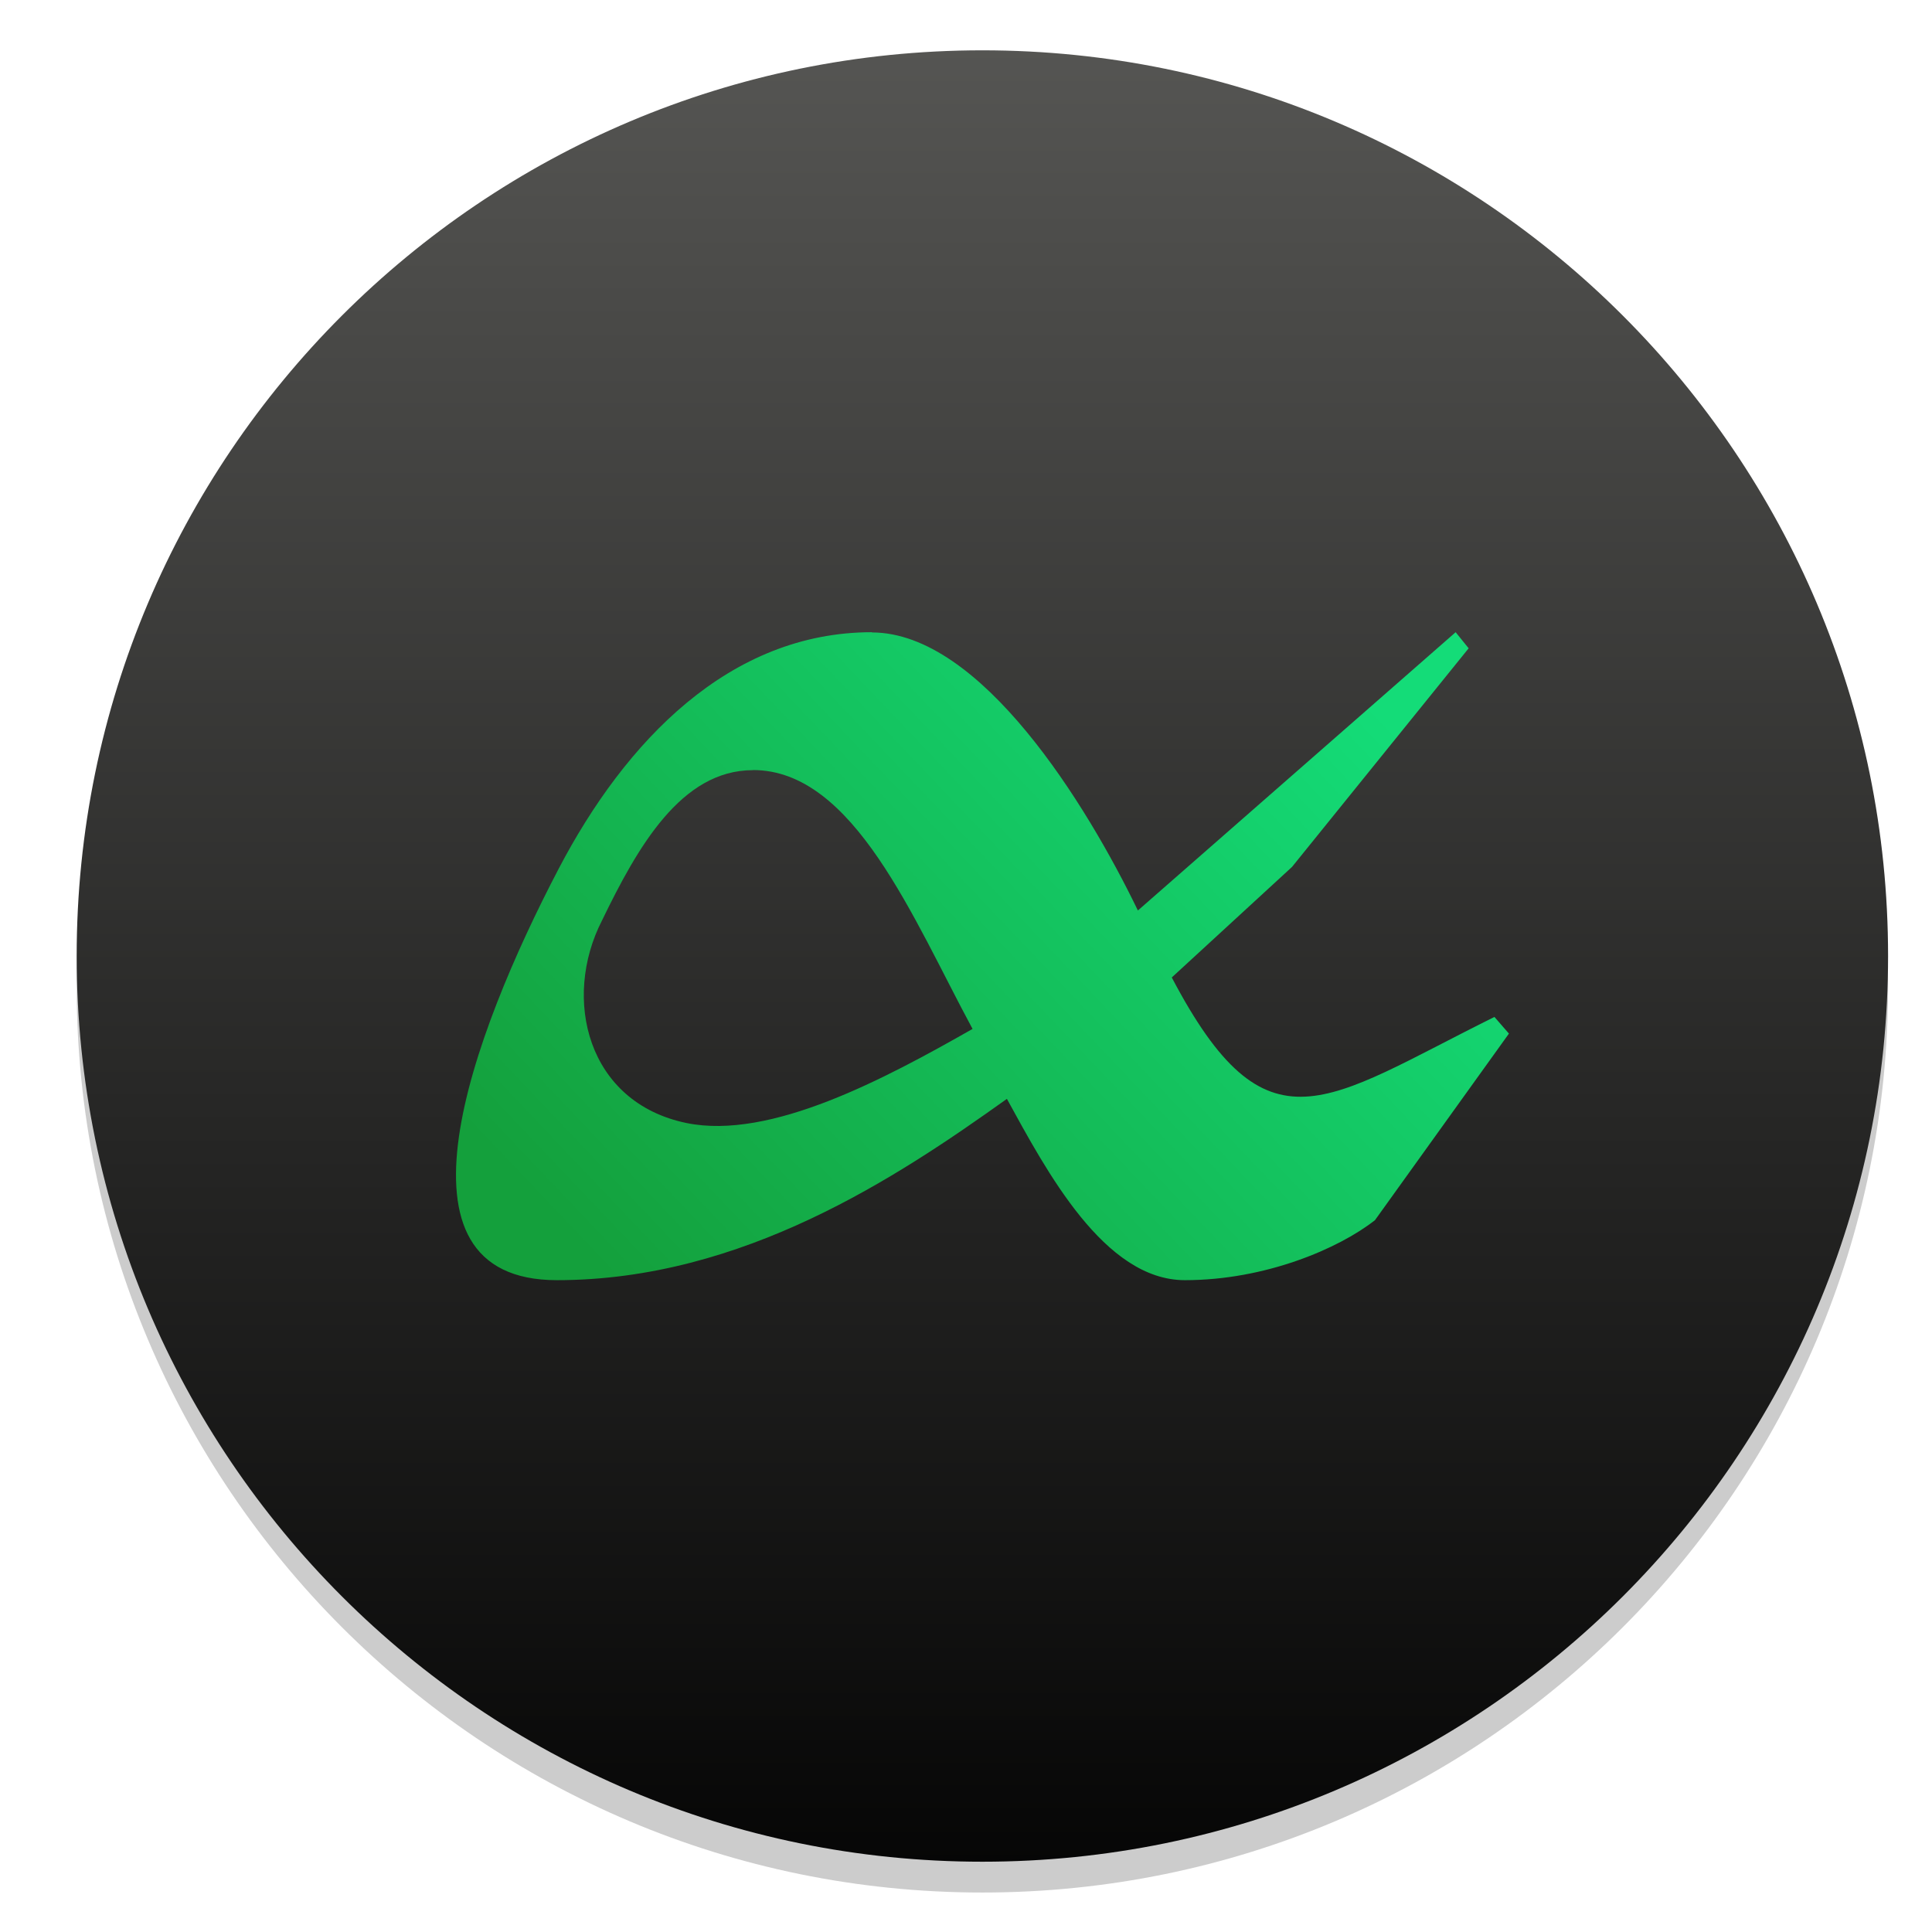
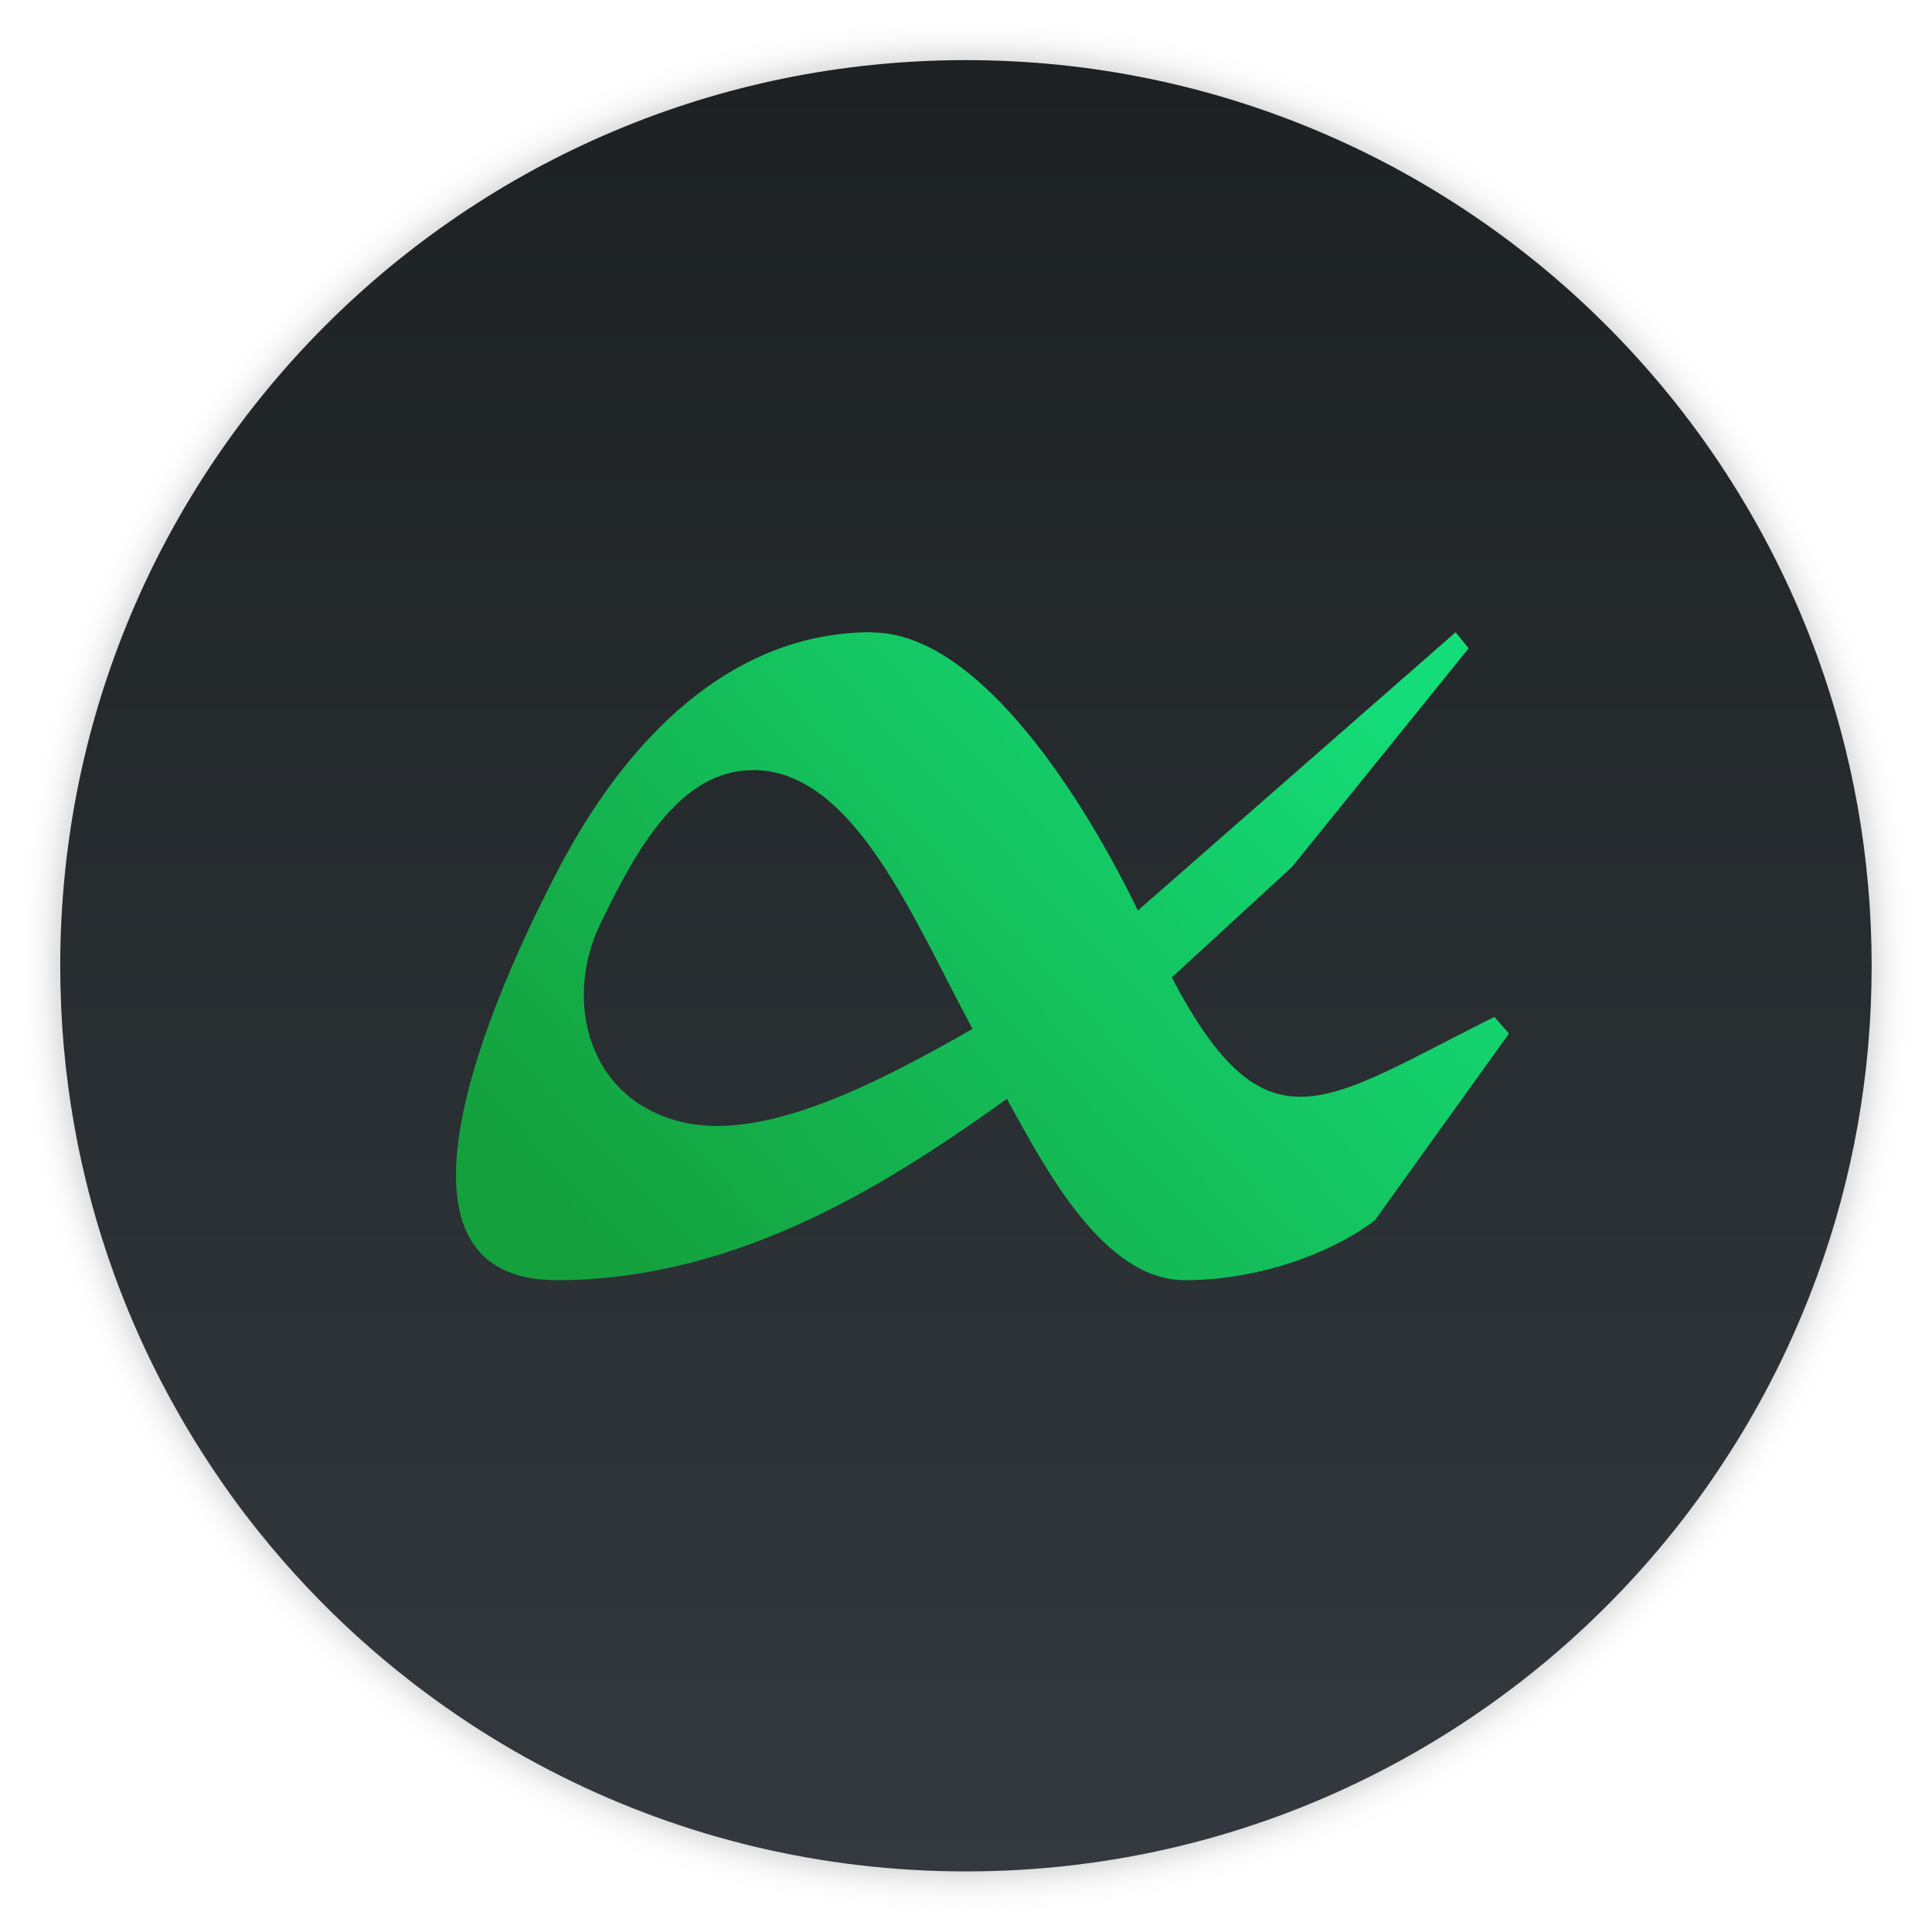
<svg xmlns="http://www.w3.org/2000/svg" width="64" height="64" version="1.1" viewBox="0 0 16.933 16.933">
  <defs>
-     <linearGradient id="f" x1="-6.147" x2="-6.147" y1="-159.56" y2="-102.47" gradientTransform="matrix(.53033 0 0 .53033 11.653 71.909)" gradientUnits="userSpaceOnUse">
-       <stop stop-color="#969692" offset="0" />
-       <stop offset="1" />
-     </linearGradient>
    <linearGradient id="linearGradient978" x1="5.825" x2="11.018" y1="10.836" y2="5.904" gradientTransform="matrix(1.1627 0 0 1.1627 -1.401 -1.3633)" gradientUnits="userSpaceOnUse">
      <stop stop-color="#14a03c" offset="0" />
      <stop stop-color="#14dc78" offset="1" />
    </linearGradient>
+     <filter id="filter11290-6" x="-.024" y="-.024" width="1.048" height="1.048" color-interpolation-filters="sRGB">
+       <feGaussianBlur stdDeviation="0.159" />
+     </filter>
+     <linearGradient id="linearGradient971" x1="8.388" x2="8.388" y1="16.432" y2=".603" gradientTransform="translate(-5.5e-5,5e-5)" gradientUnits="userSpaceOnUse">
+       <stop stop-color="#33393e" offset="0" />
+       <stop stop-color="#1d2123" offset="1" />
+     </linearGradient>
  </defs>
+   <circle cx="8.466" cy="8.466" r="7.938" filter="url(#filter11290-6)" opacity=".25" stroke-width=".14" />
+   <path d="m16.404 8.466c0 0.952-0.167 1.864-0.475 2.709-0.214 0.588-0.494 1.143-0.834 1.657-0.142 0.216-0.295 0.425-0.457 0.625-0.52 0.642-1.137 1.201-1.831 1.654-0.255 0.167-0.521 0.32-0.795 0.457-1.067 0.534-2.271 0.834-3.546 0.834s-2.479-0.3-3.546-0.834c-0.275-0.137-0.54-0.29-0.796-0.457-0.702-0.46-1.327-1.027-1.851-1.68-0.163-0.202-0.315-0.413-0.457-0.631-0.33-0.505-0.604-1.051-0.814-1.627-0.307-0.845-0.474-1.757-0.474-2.708 0-4.384 3.554-7.938 7.938-7.938 2.2 0 4.192 0.895 5.63 2.342 0.414 0.417 0.783 0.879 1.096 1.379 0.296 0.471 0.544 0.976 0.737 1.507 0.307 0.846 0.475 1.758 0.475 2.709z" fill="url(#linearGradient971)" stroke-width=".031" />
  <circle cx="-305.98" cy="-333.89" r="0" fill="#5e4aa6" stroke-width=".265" />
-   <circle cx="8.61" cy="8.649" r="7.938" opacity=".2" stroke-width=".14" />
-   <circle cx="8.61" cy="8.379" r="7.938" fill="url(#f)" stroke-width=".14" />
  <circle cx="-15.066" cy=".93" r="0" fill="#5e4aa6" fill-rule="evenodd" stroke-width=".265" />
  <path d="m7.643 5.541c-1.25-0.001-2.163 0.957-2.747 2.074-0.761 1.455-1.564 3.605-0.015 3.605 1.631 0 2.986-0.905 3.944-1.589 0.348 0.634 0.853 1.589 1.56 1.589 0.707 0 1.351-0.278 1.666-0.526l1.174-1.635-0.127-0.146c-1.486 0.736-1.993 1.242-2.828-0.346l1.054-0.969 1.548-1.916-0.114-0.141-2.785 2.439c-0.451-0.933-1.377-2.436-2.331-2.437m-1.043 1.206c0.885 0 1.404 1.304 1.925 2.269-0.768 0.437-1.771 0.975-2.506 0.825-0.872-0.179-1.093-1.09-0.742-1.775 0.311-0.642 0.693-1.318 1.323-1.318" fill="url(#linearGradient978)" stroke-width="1.163" />
-   <circle cx="-280.67" cy="-338.3" r="0" fill="#5e4aa6" stroke-width=".265" />
-   <circle cx="10.243" cy="-3.476" r="0" fill="#5e4aa6" fill-rule="evenodd" stroke-width=".265" />
+   <g fill="#5e4aa6">
+     <circle cx="-280.67" cy="-338.3" r="0" stroke-width=".265" />
+     <circle cx="10.243" cy="-3.476" r="0" fill-rule="evenodd" stroke-width=".265" />
+     <circle cx="-300.96" cy="-332.03" r="0" stroke-width=".265" />
+     <circle cx="-278.63" cy="-338.38" r="0" stroke-width=".265" />
+   </g>
</svg>
